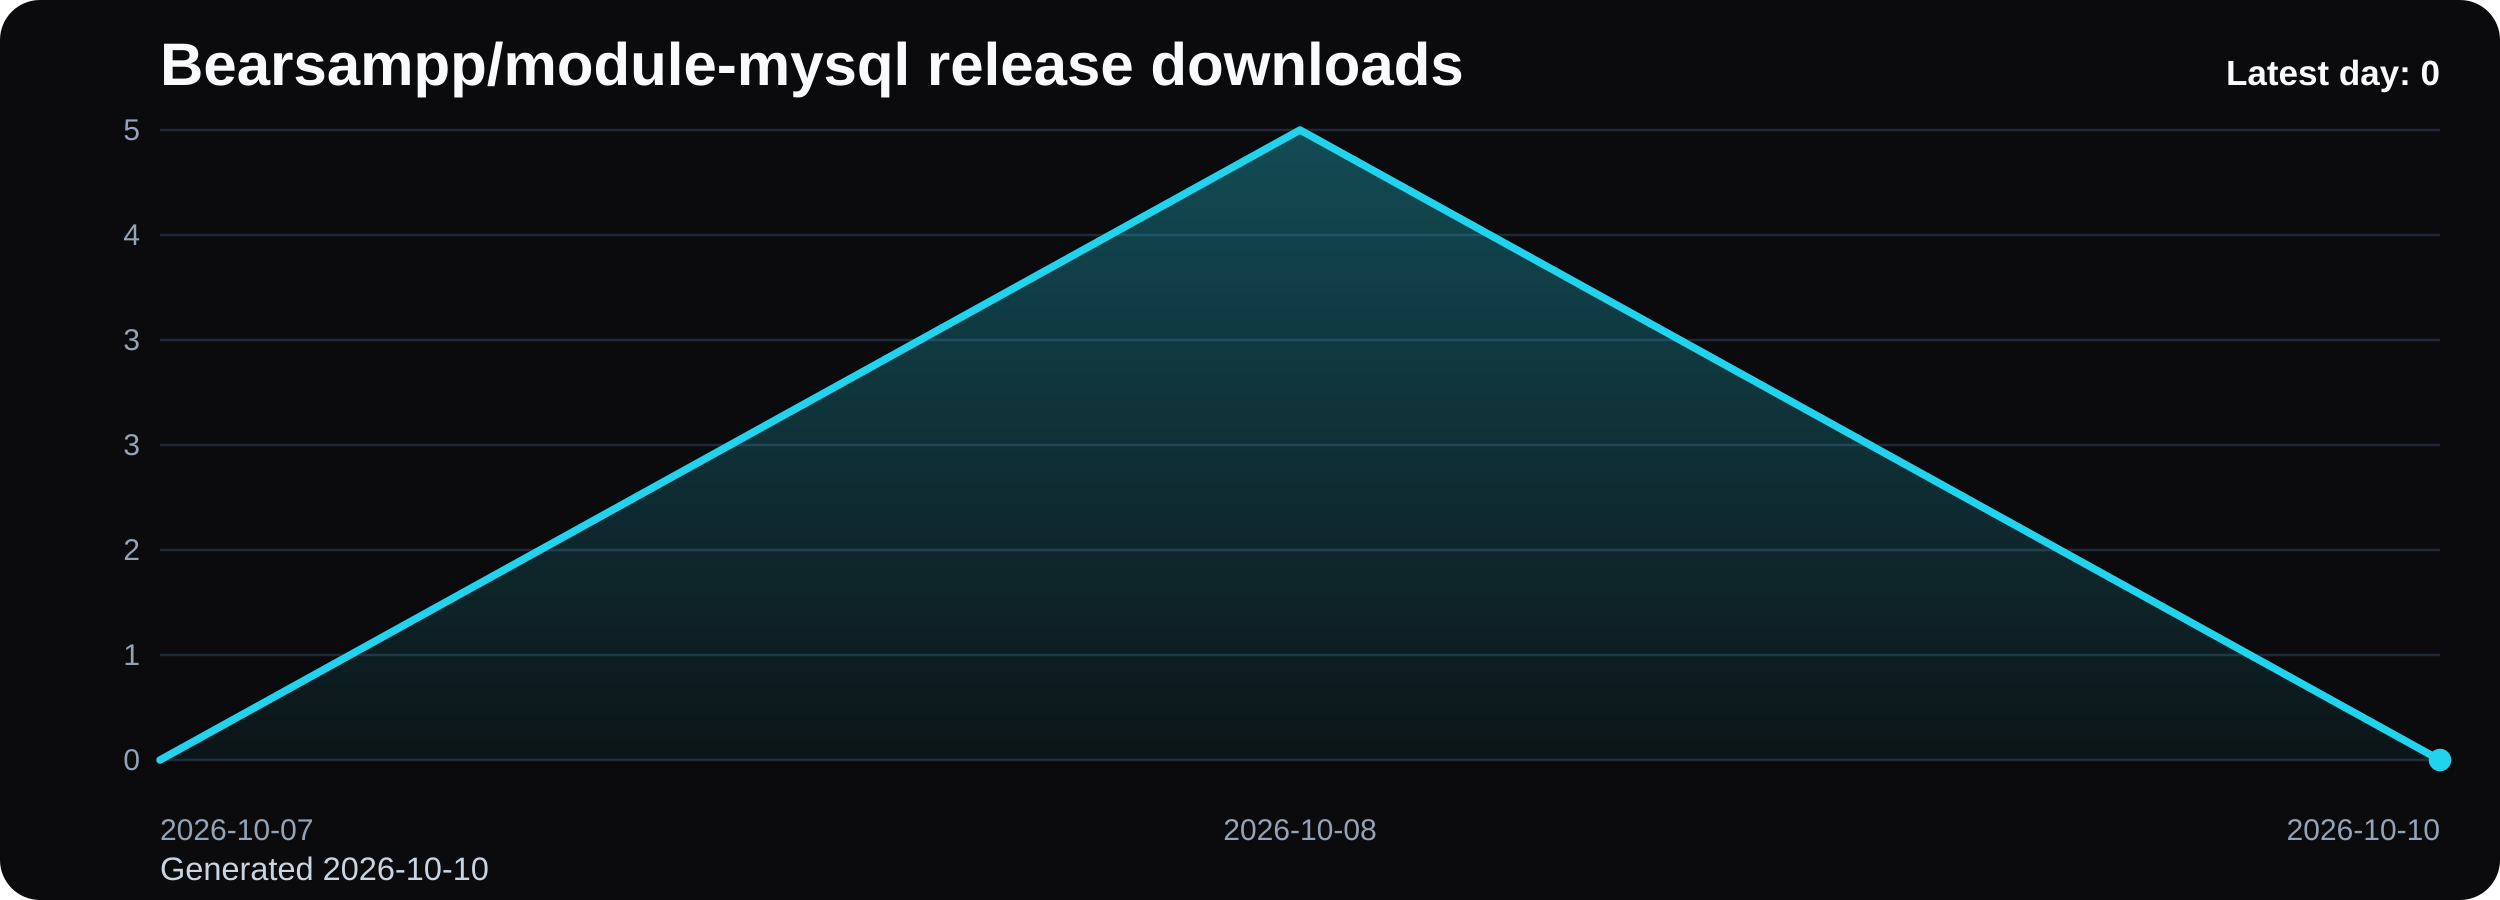
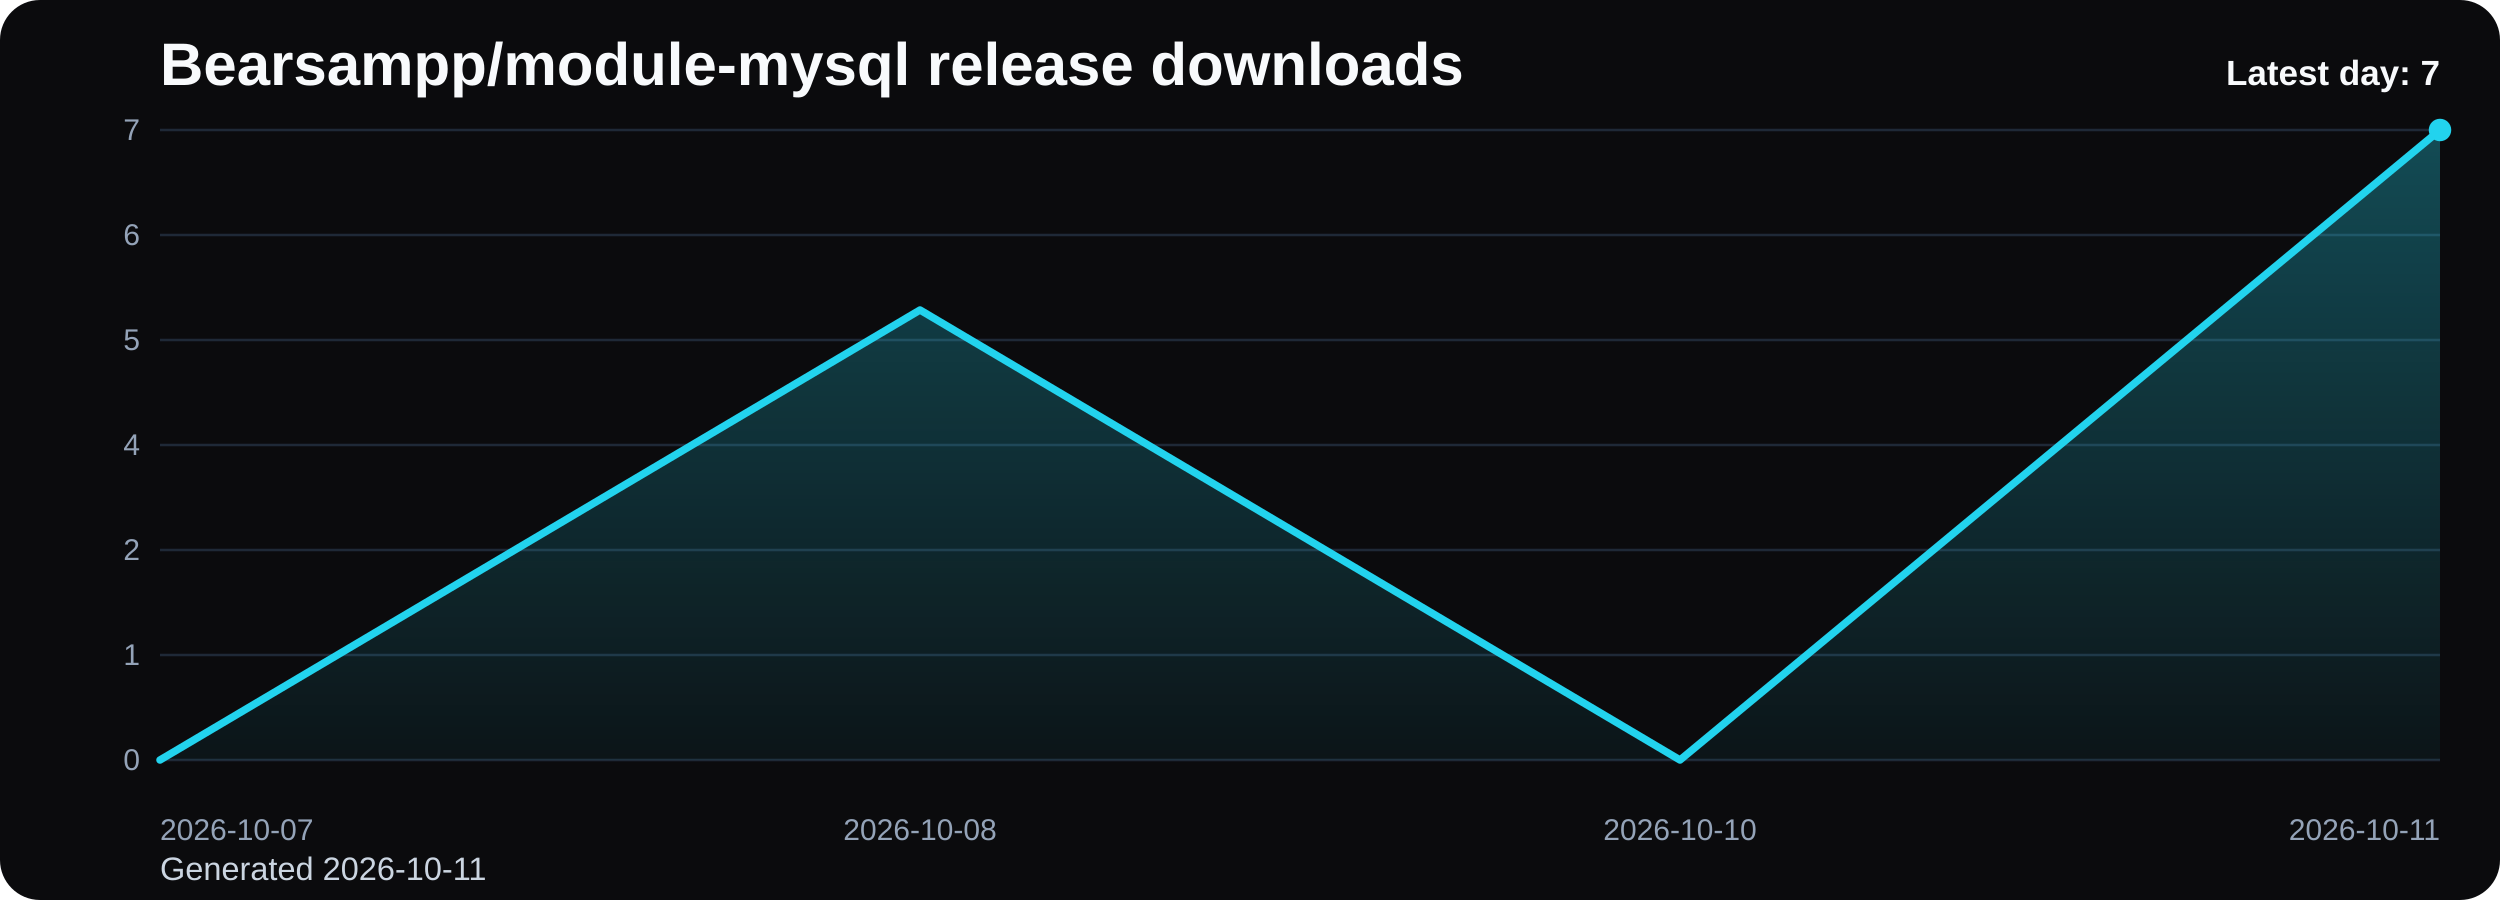
<svg xmlns="http://www.w3.org/2000/svg" viewBox="0 0 1000 360" role="img" aria-label="Bearsampp/module-mysql release downloads chart">
  <defs>
    <linearGradient id="fill-daily-black" x1="0" y1="0" x2="0" y2="1">
      <stop offset="0%" stop-color="#22d3ee" stop-opacity="0.32" />
      <stop offset="100%" stop-color="#22d3ee" stop-opacity="0.05" />
    </linearGradient>
    <style>
      .bg { fill: #0b0b0d; }
      .title { font: 700 24px Arial, sans-serif; fill: #f8fafc; }
      .sub { font: 400 13px Arial, sans-serif; fill: #cbd5e1; }
      .grid { stroke: #1f2937; stroke-width: 1; }
      .axis { font: 400 12px Arial, sans-serif; fill: #94a3b8; }
      .line { fill: none; stroke: #22d3ee; stroke-width: 3; stroke-linecap: round; stroke-linejoin: round; }
      .dot { fill: #22d3ee; }
      .value { font: 600 11px Arial, sans-serif; fill: #cbd5e1; }
      .latest { font: 700 14px Arial, sans-serif; fill: #f8fafc; }
    </style>
  </defs>
  <rect class="bg" x="0" y="0" width="1000" height="360" rx="16" />
  <text class="title" x="64" y="34">Bearsampp/module-mysql release downloads</text>
-   <text class="sub" x="64" y="352">Generated 2026-10-10</text>
+   <text class="sub" x="64" y="352">Generated 2026-10-11</text>
  <line x1="64" y1="52.00" x2="976" y2="52.00" class="grid" />
-   <text x="56" y="56.00" text-anchor="end" class="axis">5</text>
+   <text x="56" y="56.00" text-anchor="end" class="axis">7</text>
  <line x1="64" y1="94.00" x2="976" y2="94.00" class="grid" />
-   <text x="56" y="98.00" text-anchor="end" class="axis">4</text>
+   <text x="56" y="98.00" text-anchor="end" class="axis">6</text>
  <line x1="64" y1="136.00" x2="976" y2="136.00" class="grid" />
-   <text x="56" y="140.00" text-anchor="end" class="axis">3</text>
+   <text x="56" y="140.00" text-anchor="end" class="axis">5</text>
  <line x1="64" y1="178.00" x2="976" y2="178.00" class="grid" />
-   <text x="56" y="182.00" text-anchor="end" class="axis">3</text>
+   <text x="56" y="182.00" text-anchor="end" class="axis">4</text>
  <line x1="64" y1="220.00" x2="976" y2="220.00" class="grid" />
  <text x="56" y="224.00" text-anchor="end" class="axis">2</text>
  <line x1="64" y1="262.00" x2="976" y2="262.00" class="grid" />
  <text x="56" y="266.00" text-anchor="end" class="axis">1</text>
  <line x1="64" y1="304.00" x2="976" y2="304.00" class="grid" />
  <text x="56" y="308.00" text-anchor="end" class="axis">0</text>
-   <path d="M 64.00 304 L 64.00 304.00 L 520.00 52.00 L 976.00 304.00 L 976.00 304 Z" fill="url(#fill-daily-black)" />
-   <polyline class="line" points="64.00,304.00 520.00,52.00 976.00,304.00" />
-   <circle class="dot" cx="976.00" cy="304.00" r="4.5" />
+   <path d="M 64.00 304 L 64.00 304.00 L 368.00 124.00 L 672.00 304.00 L 976.00 52.00 L 976.00 304 Z" fill="url(#fill-daily-black)" />
+   <polyline class="line" points="64.00,304.00 368.00,124.00 672.00,304.00 976.00,52.00" />
+   <circle class="dot" cx="976.00" cy="52.00" r="4.5" />
  <text class="axis" x="64.00" y="336" text-anchor="start">2026-10-07</text>
-   <text class="axis" x="520.00" y="336" text-anchor="middle">2026-10-08</text>
-   <text class="axis" x="976.00" y="336" text-anchor="end">2026-10-10</text>
-   <text class="latest" x="976" y="34" text-anchor="end">Latest day: 0</text>
+   <text class="axis" x="368.00" y="336" text-anchor="middle">2026-10-08</text>
+   <text class="axis" x="672.00" y="336" text-anchor="middle">2026-10-10</text>
+   <text class="axis" x="976.00" y="336" text-anchor="end">2026-10-11</text>
+   <text class="latest" x="976" y="34" text-anchor="end">Latest day: 7</text>
</svg>
